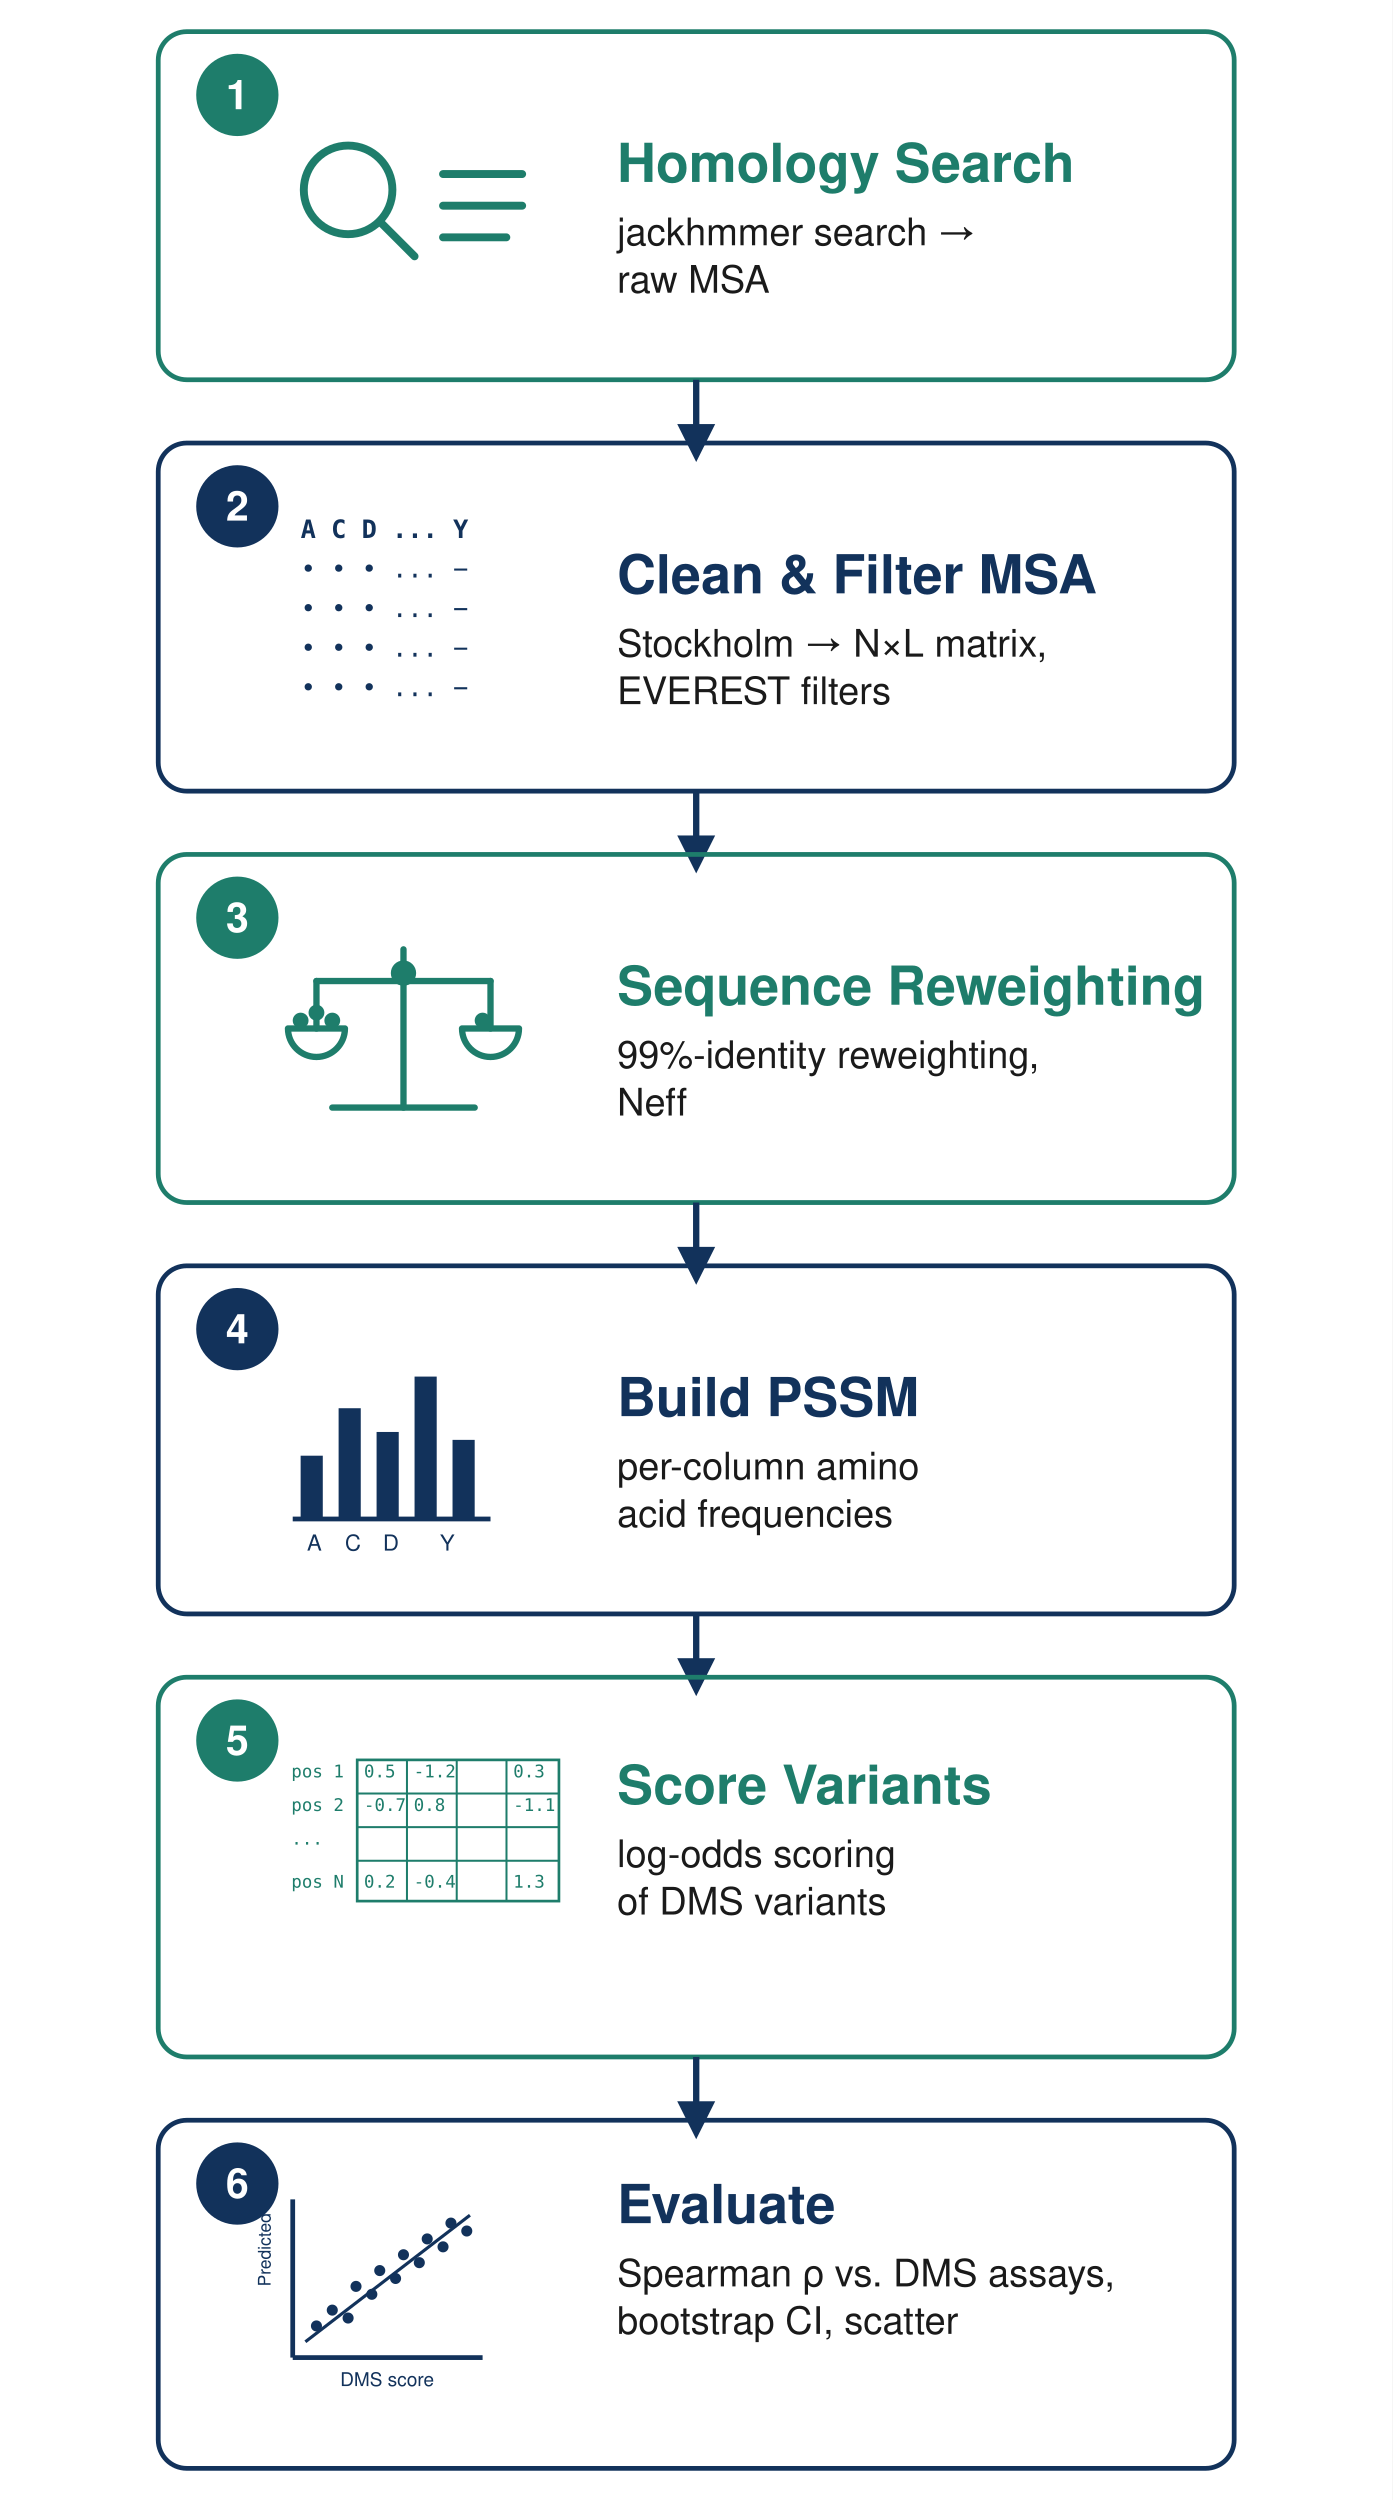
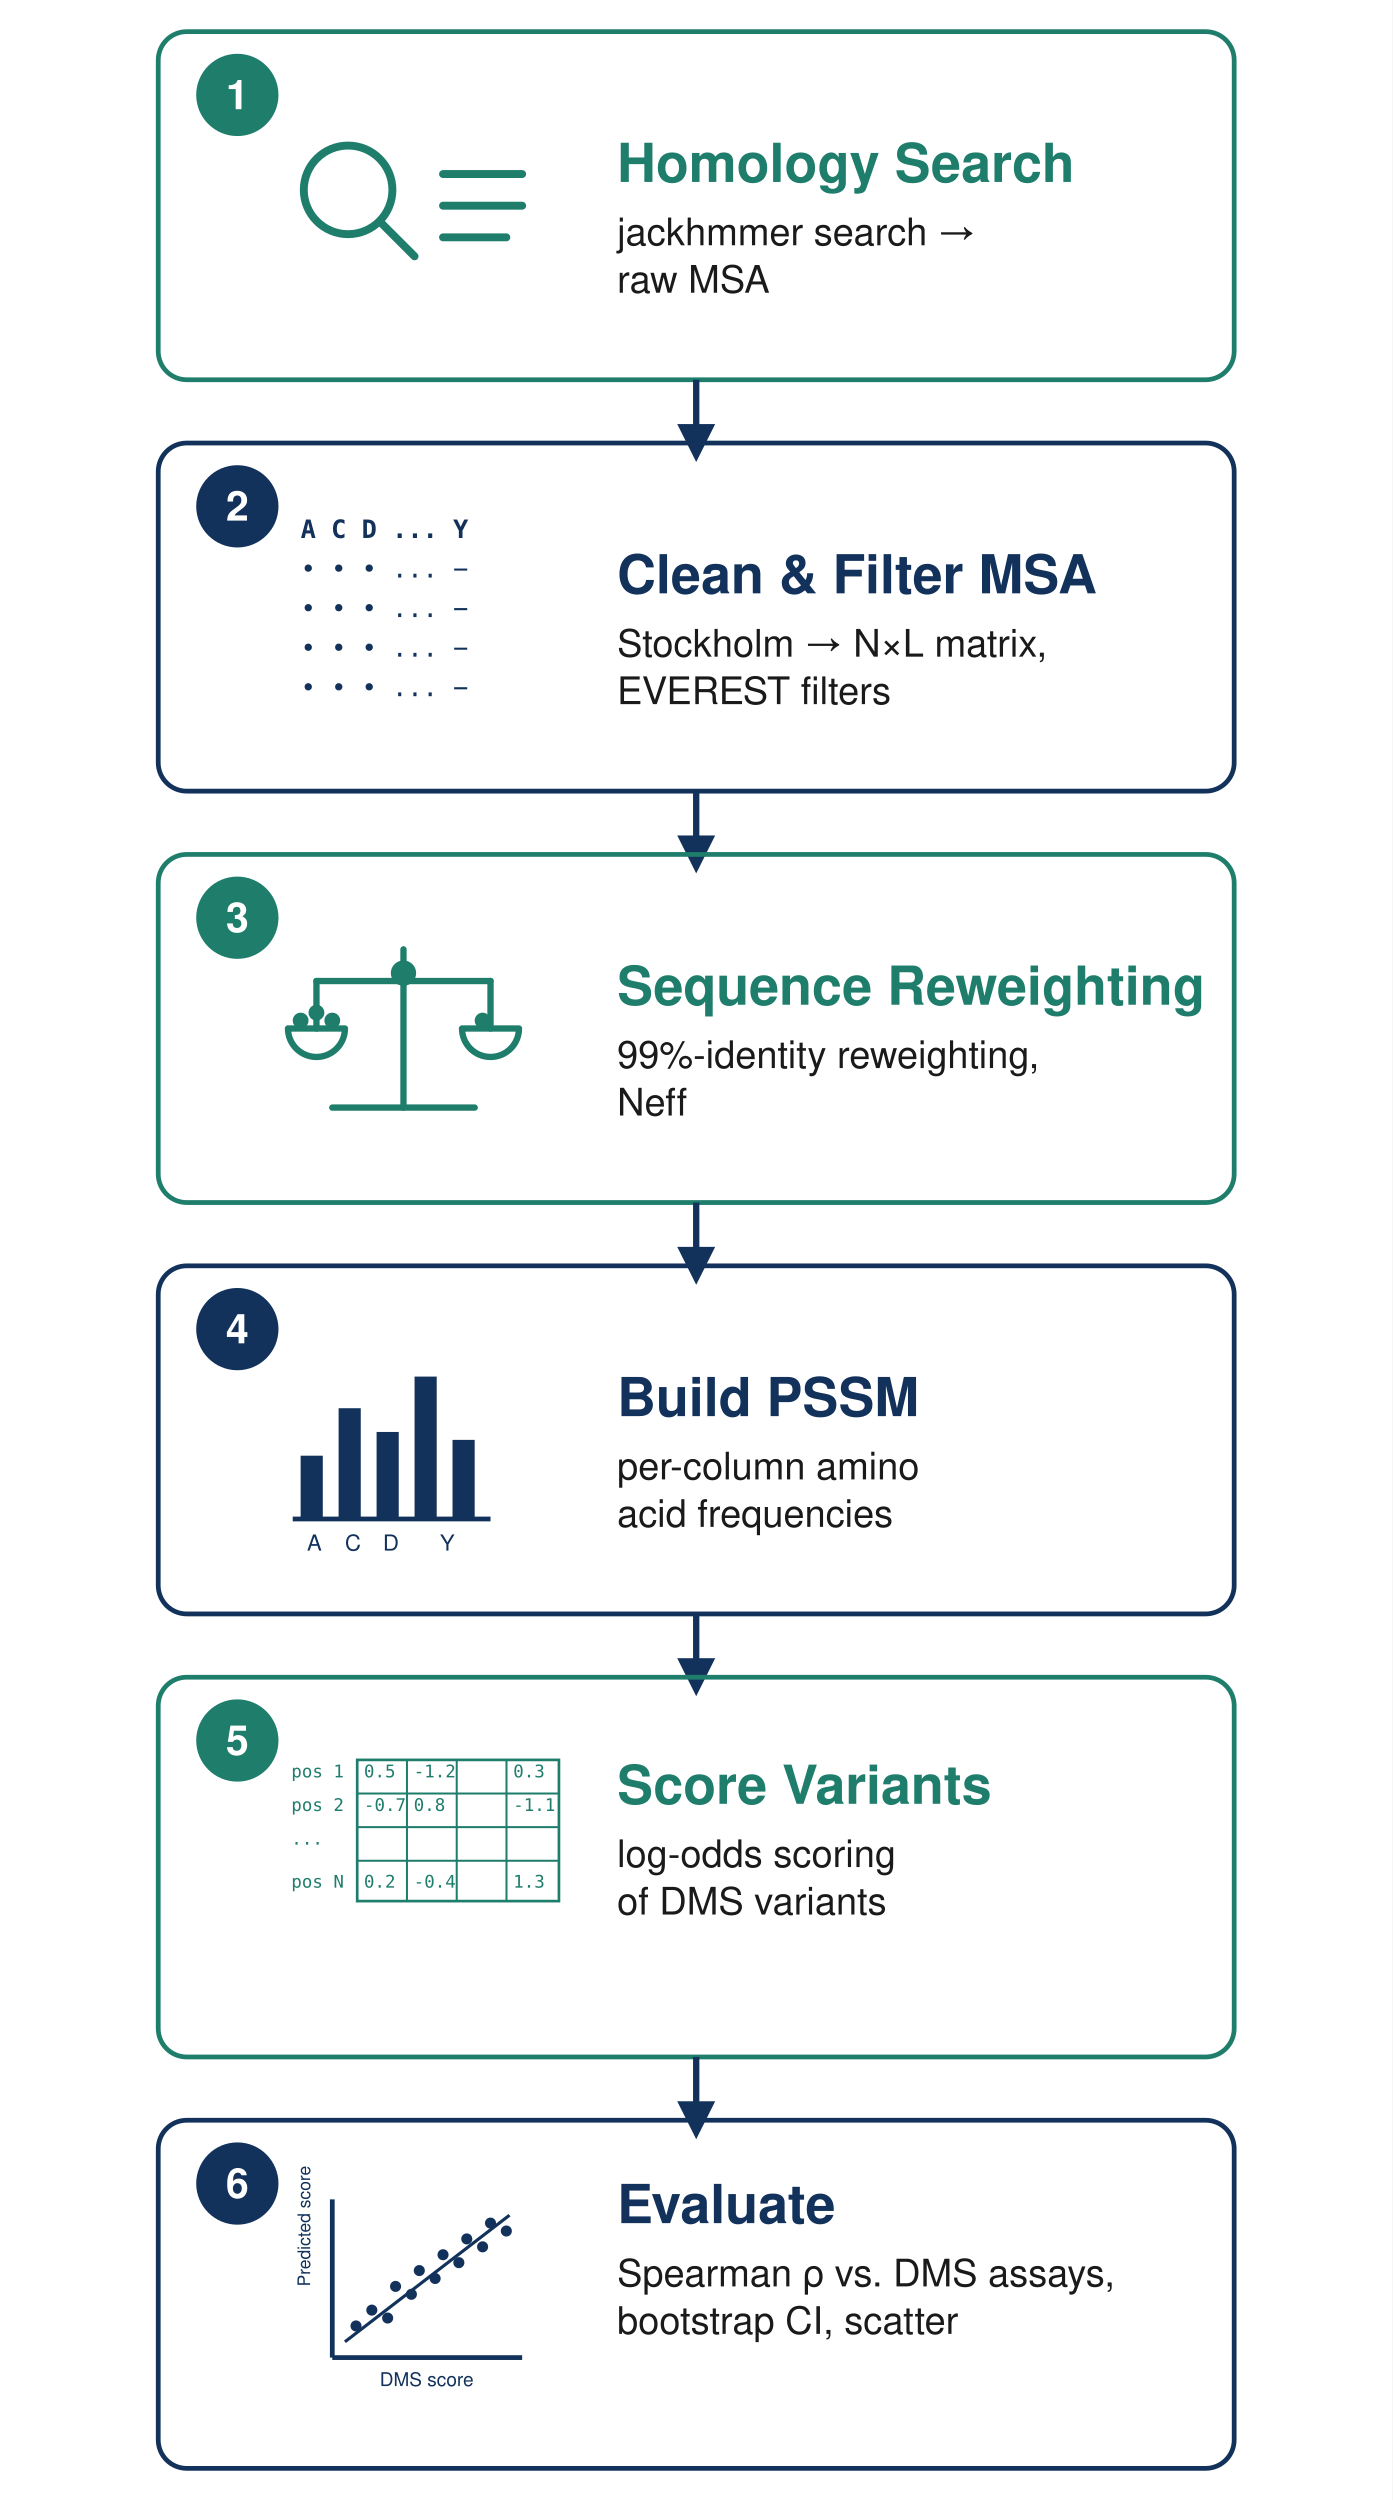
<svg xmlns="http://www.w3.org/2000/svg" viewBox="0 0 880 1580" font-family="Helvetica, Arial, sans-serif">
  <defs>
    <marker id="arrow" viewBox="0 0 10 10" refX="5" refY="5" markerWidth="6" markerHeight="6" orient="auto-start-reverse">
      <path d="M0,0 L10,5 L0,10 z" fill="#12325B" />
    </marker>
  </defs>
  <rect x="0" y="0" width="880" height="1580" fill="#ffffff" />
  <g transform="translate(0,-260)">
    <g>
      <rect x="100" y="280" width="680" height="220" rx="18" fill="none" stroke="#1E7D6B" stroke-width="3" />
      <circle cx="150" cy="320" r="26" fill="#1E7D6B" />
      <text x="150" y="329" text-anchor="middle" font-size="26" font-weight="bold" fill="#ffffff">1</text>
      <g transform="translate(190,350)" stroke="#1E7D6B" stroke-width="5" fill="none" stroke-linecap="round">
        <circle cx="30" cy="30" r="28" />
        <line x1="50" y1="50" x2="72" y2="72" />
        <line x1="90" y1="20" x2="140" y2="20" />
        <line x1="90" y1="40" x2="140" y2="40" />
        <line x1="90" y1="60" x2="130" y2="60" />
      </g>
      <text x="390" y="375" font-size="34" font-weight="bold" fill="#1E7D6B">Homology Search</text>
      <text x="390" y="415" font-size="24" fill="#1a1a1a">jackhmmer search →</text>
      <text x="390" y="445" font-size="24" fill="#1a1a1a">raw MSA</text>
    </g>
    <line x1="440" y1="500" x2="440" y2="540" stroke="#12325B" stroke-width="4" marker-end="url(#arrow)" />
    <g>
      <rect x="100" y="540" width="680" height="220" rx="18" fill="none" stroke="#12325B" stroke-width="3" />
      <circle cx="150" cy="580" r="26" fill="#12325B" />
      <text x="150" y="589" text-anchor="middle" font-size="26" font-weight="bold" fill="#ffffff">2</text>
      <g transform="translate(190,600)" font-size="16" fill="#12325B" font-family="monospace">
        <text x="0" y="0" font-weight="bold">A   C   D  ... Y</text>
        <text x="0" y="25">•   •   •  ...  −</text>
        <text x="0" y="50">•   •   •  ...  −</text>
        <text x="0" y="75">•   •   •  ...  −</text>
        <text x="0" y="100">•   •   •  ...  −</text>
      </g>
      <text x="390" y="635" font-size="34" font-weight="bold" fill="#12325B">Clean &amp; Filter MSA</text>
      <text x="390" y="675" font-size="24" fill="#1a1a1a">Stockholm → N×L matrix,</text>
      <text x="390" y="705" font-size="24" fill="#1a1a1a">EVEREST filters</text>
    </g>
    <line x1="440" y1="760" x2="440" y2="800" stroke="#12325B" stroke-width="4" marker-end="url(#arrow)" />
    <g>
      <rect x="100" y="800" width="680" height="220" rx="18" fill="none" stroke="#1E7D6B" stroke-width="3" />
      <circle cx="150" cy="840" r="26" fill="#1E7D6B" />
      <text x="150" y="849" text-anchor="middle" font-size="26" font-weight="bold" fill="#ffffff">3</text>
      <g transform="translate(190,860)" stroke="#1E7D6B" stroke-width="4" fill="none" stroke-linecap="round" stroke-linejoin="round">
        <line x1="65" y1="0" x2="65" y2="100" />
        <line x1="20" y1="100" x2="110" y2="100" />
        <line x1="10" y1="20" x2="120" y2="20" />
        <circle cx="65" cy="15" r="6" fill="#1E7D6B" />
        <line x1="10" y1="20" x2="10" y2="50" />
        <line x1="120" y1="20" x2="120" y2="50" />
        <path d="M-8,50 A18,18 0 0 0 28,50 Z" transform="translate(0,0)" />
        <path d="M102,50 A18,18 0 0 0 138,50 Z" />
        <circle cx="0" cy="45" r="5" fill="#1E7D6B" stroke="none" />
        <circle cx="10" cy="40" r="5" fill="#1E7D6B" stroke="none" />
        <circle cx="20" cy="45" r="5" fill="#1E7D6B" stroke="none" />
        <circle cx="115" cy="45" r="5" fill="#1E7D6B" stroke="none" />
      </g>
      <text x="390" y="895" font-size="34" font-weight="bold" fill="#1E7D6B">Sequence Reweighting</text>
      <text x="390" y="935" font-size="24" fill="#1a1a1a">99%-identity reweighting,</text>
      <text x="390" y="965" font-size="24" fill="#1a1a1a">Neff</text>
    </g>
    <line x1="440" y1="1020" x2="440" y2="1060" stroke="#12325B" stroke-width="4" marker-end="url(#arrow)" />
    <g>
      <rect x="100" y="1060" width="680" height="220" rx="18" fill="none" stroke="#12325B" stroke-width="3" />
      <circle cx="150" cy="1100" r="26" fill="#12325B" />
      <text x="150" y="1109" text-anchor="middle" font-size="26" font-weight="bold" fill="#ffffff">4</text>
      <g transform="translate(190,1120)" fill="#12325B">
        <rect x="0" y="60" width="14" height="40" />
        <rect x="24" y="30" width="14" height="70" />
        <rect x="48" y="45" width="14" height="55" />
        <rect x="72" y="10" width="14" height="90" />
        <rect x="96" y="50" width="14" height="50" />
        <line x1="-5" y1="100" x2="120" y2="100" stroke="#12325B" stroke-width="3" />
        <text x="4" y="120" font-size="14" stroke="none" fill="#12325B">A</text>
        <text x="28" y="120" font-size="14" stroke="none" fill="#12325B">C</text>
        <text x="52" y="120" font-size="14" stroke="none" fill="#12325B">D</text>
        <text x="88" y="120" font-size="14" stroke="none" fill="#12325B">Y</text>
      </g>
      <text x="390" y="1155" font-size="34" font-weight="bold" fill="#12325B">Build PSSM</text>
      <text x="390" y="1195" font-size="24" fill="#1a1a1a">per-column amino</text>
      <text x="390" y="1225" font-size="24" fill="#1a1a1a">acid frequencies</text>
    </g>
    <line x1="440" y1="1280" x2="440" y2="1320" stroke="#12325B" stroke-width="4" marker-end="url(#arrow)" />
    <g>
      <rect x="100" y="1320" width="680" height="240" rx="18" fill="none" stroke="#1E7D6B" stroke-width="3" />
      <circle cx="150" cy="1360" r="26" fill="#1E7D6B" />
      <text x="150" y="1369" text-anchor="middle" font-size="26" font-weight="bold" fill="#ffffff">5</text>
      <g transform="translate(196,1385) scale(0.85)" font-size="13" font-family="monospace" fill="#1E7D6B">
        <rect x="35" y="-15" width="150" height="105" fill="none" stroke="#1E7D6B" stroke-width="2" />
        <line x1="35" y1="10" x2="185" y2="10" stroke="#1E7D6B" stroke-width="1.5" />
        <line x1="35" y1="35" x2="185" y2="35" stroke="#1E7D6B" stroke-width="1.5" />
        <line x1="35" y1="60" x2="185" y2="60" stroke="#1E7D6B" stroke-width="1.5" />
        <line x1="72" y1="-15" x2="72" y2="90" stroke="#1E7D6B" stroke-width="1.5" />
        <line x1="109" y1="-15" x2="109" y2="90" stroke="#1E7D6B" stroke-width="1.5" />
        <line x1="146" y1="-15" x2="146" y2="90" stroke="#1E7D6B" stroke-width="1.5" />
        <text x="-14" y="-2">pos 1</text>
        <text x="-14" y="23">pos 2</text>
        <text x="-14" y="48">...</text>
        <text x="-14" y="80">pos N</text>
        <text x="40" y="-2">0.5</text>
        <text x="77" y="-2">-1.2</text>
        <text x="151" y="-2">0.3</text>
        <text x="40" y="23">-0.7</text>
        <text x="77" y="23">0.8</text>
        <text x="151" y="23">-1.1</text>
        <text x="40" y="80">0.2</text>
        <text x="77" y="80">-0.4</text>
        <text x="151" y="80">1.3</text>
      </g>
      <text x="390" y="1400" font-size="34" font-weight="bold" fill="#1E7D6B">Score Variants</text>
      <text x="390" y="1440" font-size="24" fill="#1a1a1a">log-odds scoring</text>
      <text x="390" y="1470" font-size="24" fill="#1a1a1a">of DMS variants</text>
    </g>
    <line x1="440" y1="1560" x2="440" y2="1600" stroke="#12325B" stroke-width="4" marker-end="url(#arrow)" />
    <g>
      <rect x="100" y="1600" width="680" height="220" rx="18" fill="none" stroke="#12325B" stroke-width="3" />
      <circle cx="150" cy="1640" r="26" fill="#12325B" />
      <text x="150" y="1649" text-anchor="middle" font-size="26" font-weight="bold" fill="#ffffff">6</text>
-       <g transform="translate(185,1650)">
+       <g transform="translate(210,1650)">
        <line x1="0" y1="0" x2="0" y2="100" stroke="#12325B" stroke-width="3" />
        <line x1="0" y1="100" x2="120" y2="100" stroke="#12325B" stroke-width="3" />
        <text x="-14" y="55" font-size="11" fill="#12325B" transform="rotate(-90,-14,55)">Predicted score</text>
        <text x="30" y="118" font-size="12" fill="#12325B">DMS score</text>
        <circle cx="15" cy="80" r="3.5" fill="#12325B" />
        <circle cx="25" cy="70" r="3.5" fill="#12325B" />
        <circle cx="35" cy="75" r="3.5" fill="#12325B" />
        <circle cx="40" cy="55" r="3.5" fill="#12325B" />
        <circle cx="50" cy="60" r="3.5" fill="#12325B" />
        <circle cx="55" cy="45" r="3.5" fill="#12325B" />
        <circle cx="65" cy="50" r="3.5" fill="#12325B" />
        <circle cx="70" cy="35" r="3.5" fill="#12325B" />
        <circle cx="80" cy="40" r="3.5" fill="#12325B" />
        <circle cx="85" cy="25" r="3.5" fill="#12325B" />
        <circle cx="95" cy="30" r="3.5" fill="#12325B" />
        <circle cx="100" cy="15" r="3.5" fill="#12325B" />
        <circle cx="110" cy="20" r="3.5" fill="#12325B" />
        <line x1="8" y1="90" x2="112" y2="10" stroke="#12325B" stroke-width="2" />
      </g>
      <text x="390" y="1665" font-size="34" font-weight="bold" fill="#12325B">Evaluate</text>
      <text x="390" y="1705" font-size="24" fill="#1a1a1a">Spearman ρ vs. DMS assays,</text>
      <text x="390" y="1735" font-size="24" fill="#1a1a1a">bootstrap CI, scatter</text>
    </g>
  </g>
</svg>
